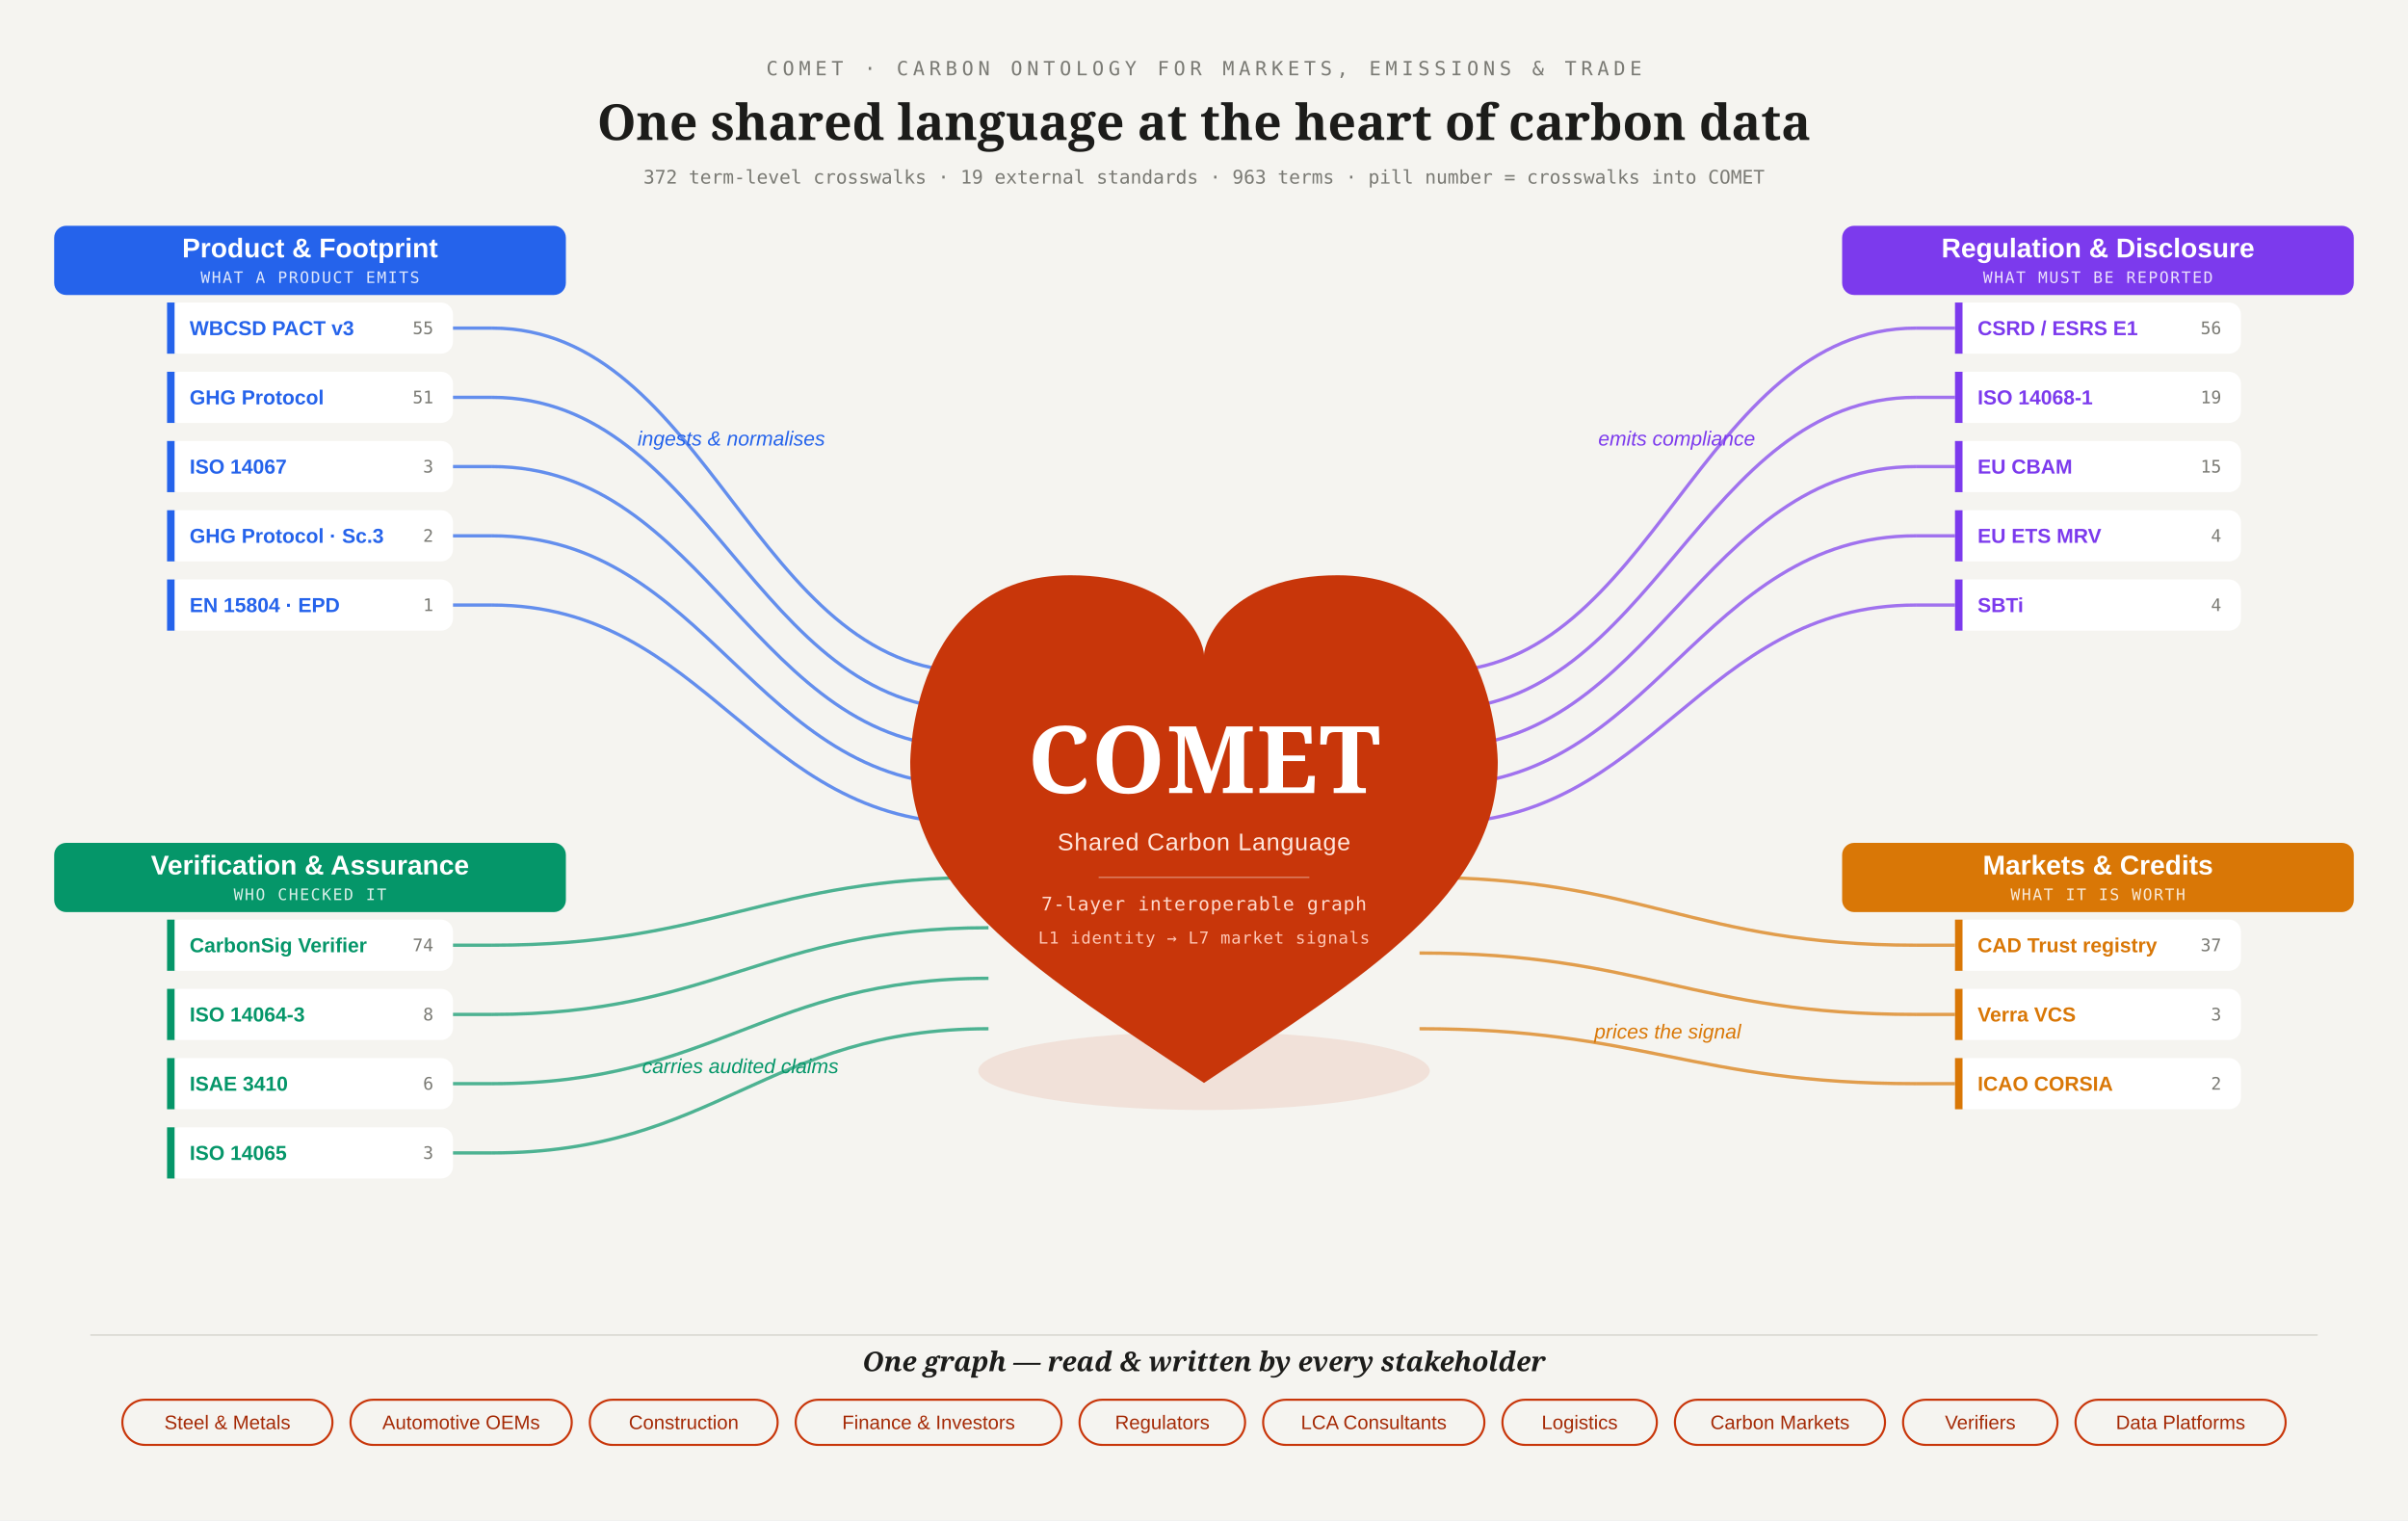
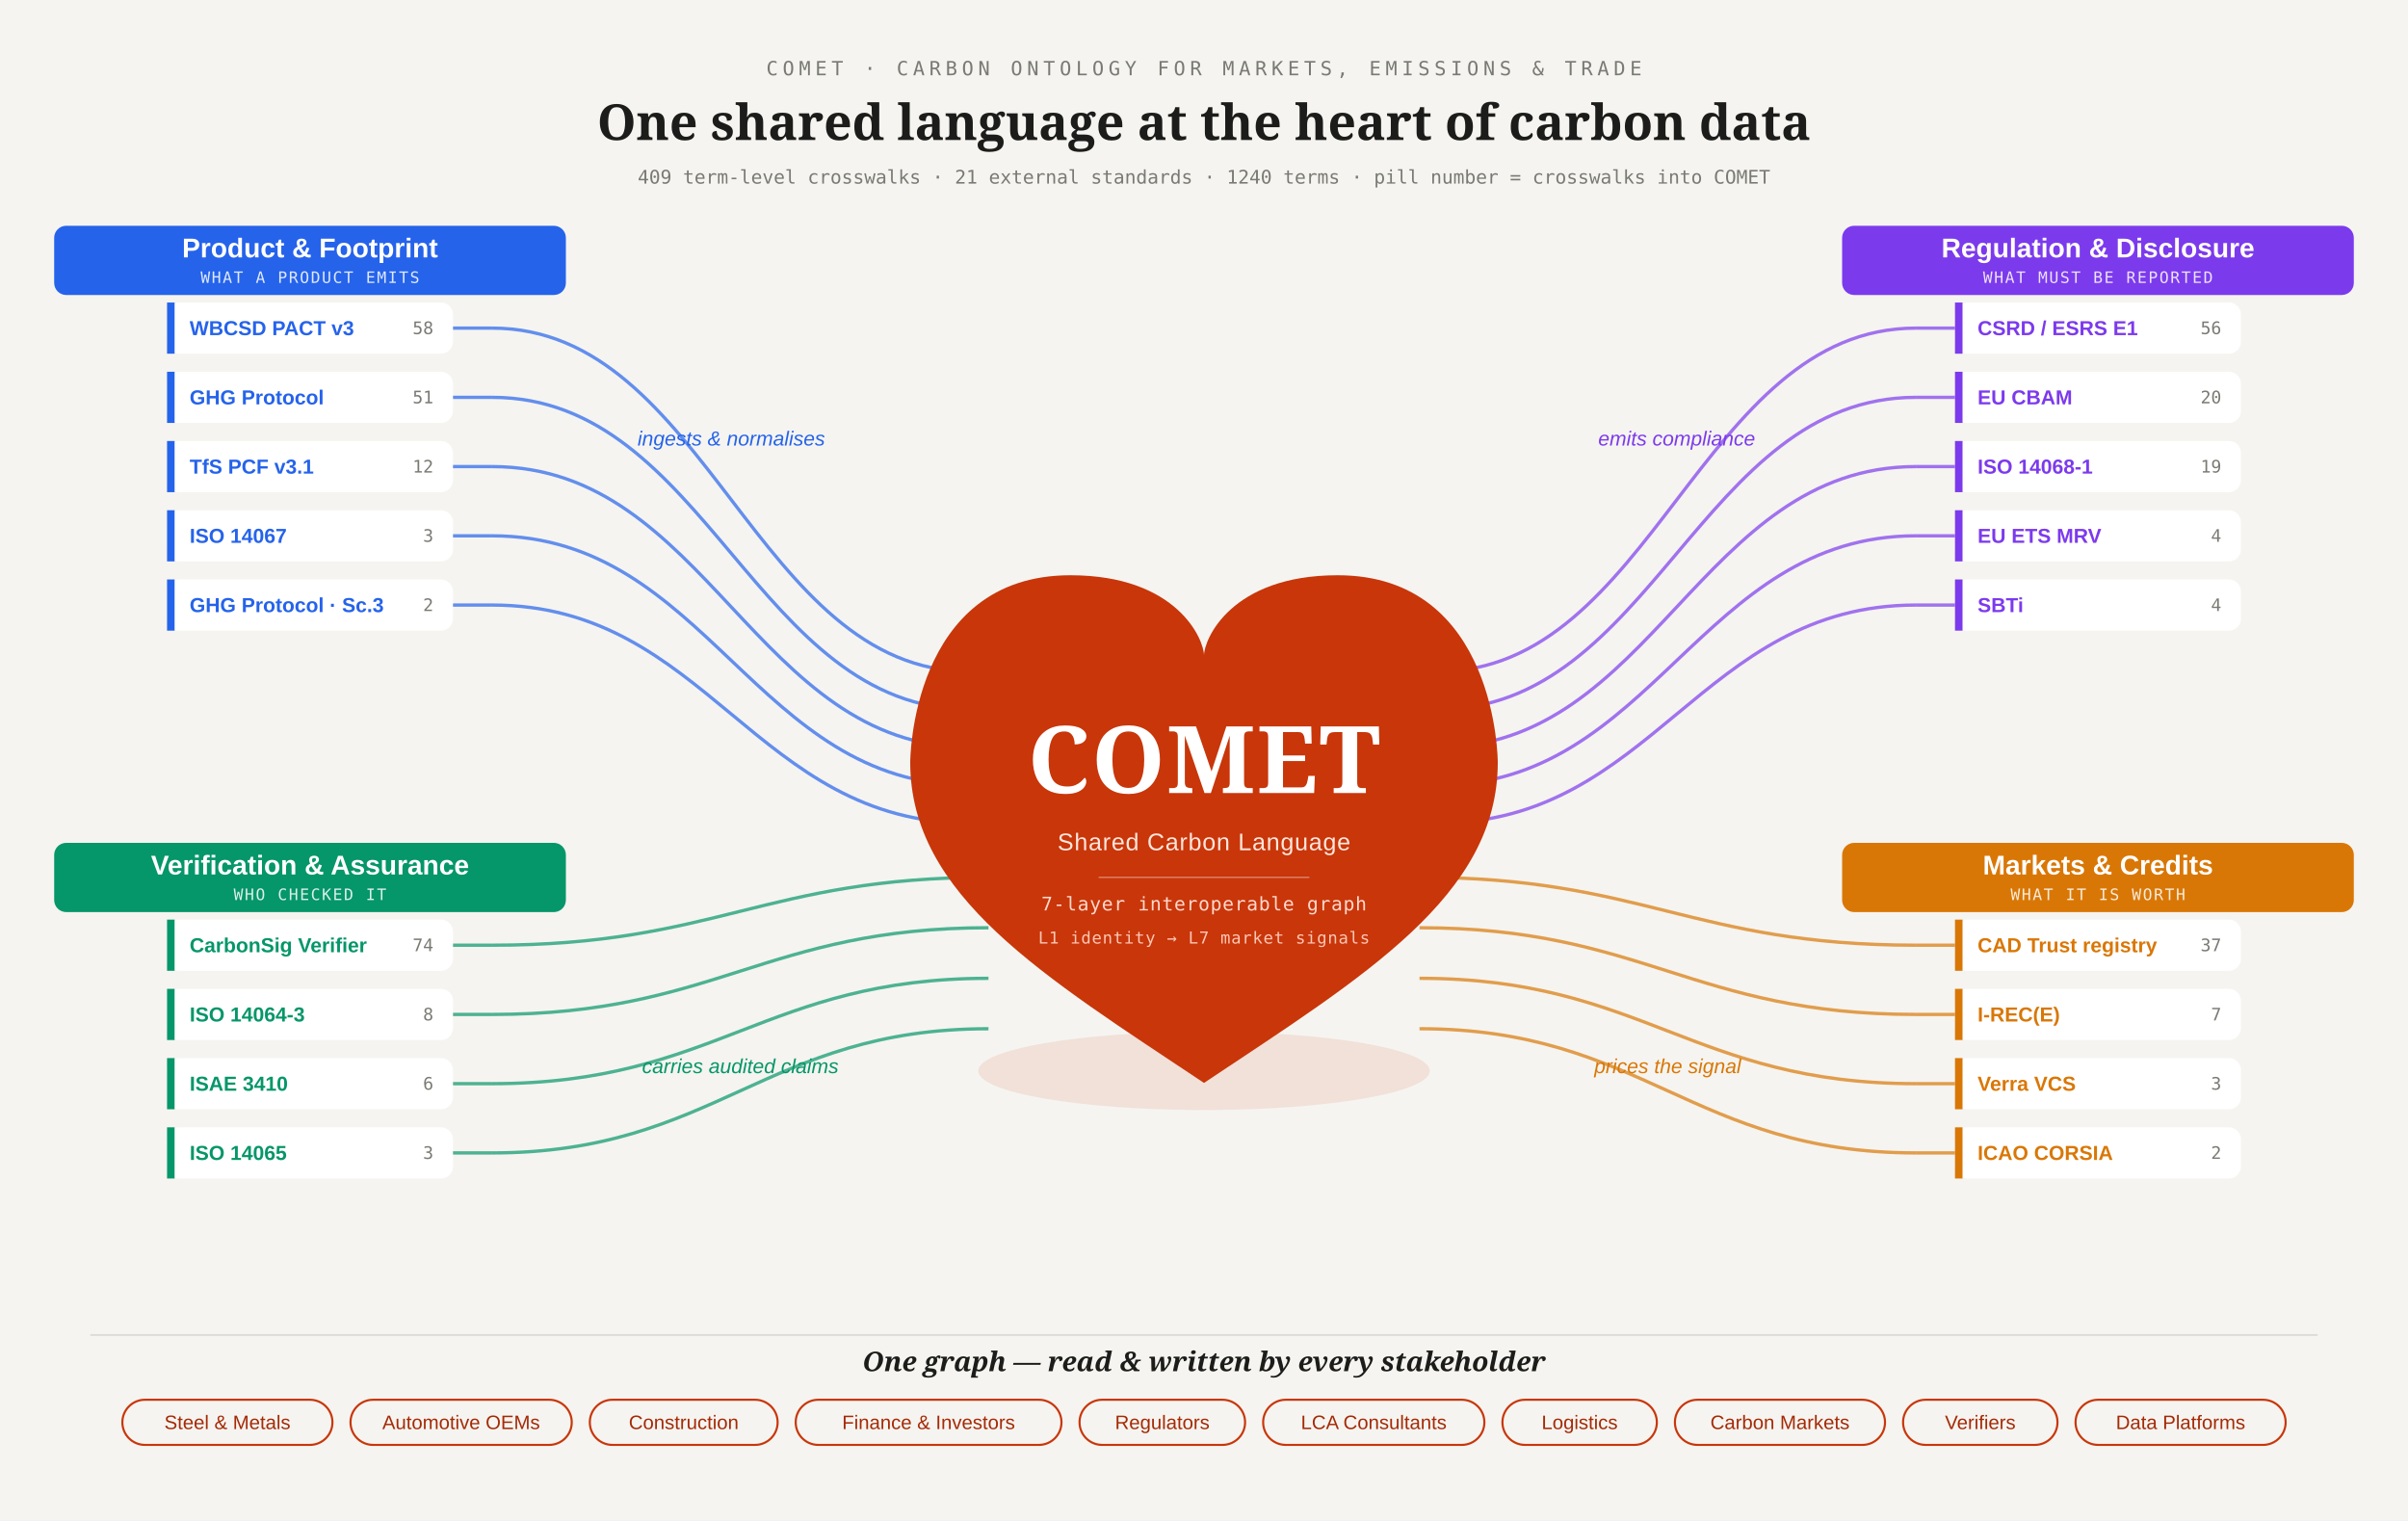
<svg xmlns="http://www.w3.org/2000/svg" viewBox="0 0 1600 1010" font-family="'DM Sans', 'Helvetica Neue', Arial, sans-serif" role="img" aria-label="COMET is the shared language at the heart of carbon data interoperability. Four standards domains — Product and Footprint, Regulation and Disclosure, Verification and Assurance, and Markets and Credits — feed into the COMET graph, which every stakeholder group reads. Each standard shows its number of term-level crosswalks into COMET.">
  <rect width="1600" height="1010" fill="#f5f4f0" />
  <text x="800.0" y="50" text-anchor="middle" font-family="'DM Mono', 'SFMono-Regular', Menlo, monospace" font-size="13" letter-spacing="3" fill="#7a7a74">COMET · CARBON ONTOLOGY FOR MARKETS, EMISSIONS &amp; TRADE</text>
  <text x="800.0" y="93" text-anchor="middle" font-family="'Playfair Display', Georgia, serif" font-size="33" font-weight="700" fill="#1c1c1a">One shared language at the heart of carbon data</text>
-   <text x="800.0" y="122" text-anchor="middle" font-family="'DM Mono', 'SFMono-Regular', Menlo, monospace" font-size="12.5" fill="#7a7a74">372 term-level crosswalks · 19 external standards · 963 terms · pill number = crosswalks into COMET</text>
+   <text x="800.0" y="122" text-anchor="middle" font-family="'DM Mono', 'SFMono-Regular', Menlo, monospace" font-size="12.5" fill="#7a7a74">409 term-level crosswalks · 21 external standards · 1240 terms · pill number = crosswalks into COMET</text>
  <rect x="36" y="150" width="340" height="46" rx="8" fill="#2563eb" />
  <text x="206.0" y="171" text-anchor="middle" font-family="'DM Sans', 'Helvetica Neue', Arial, sans-serif" font-size="18" font-weight="700" fill="#ffffff">Product &amp; Footprint</text>
  <text x="206.0" y="188" text-anchor="middle" font-family="'DM Mono', 'SFMono-Regular', Menlo, monospace" font-size="10.5" fill="#ffffff" opacity="0.85" letter-spacing="1">WHAT A PRODUCT EMITS</text>
  <rect x="111.0" y="201.0" width="190.0" height="34.0" rx="8" fill="#ffffff" />
  <rect x="111.0" y="201.0" width="5" height="34.0" fill="#2563eb" />
  <text x="126.0" y="218.0" dominant-baseline="central" font-family="'DM Sans', 'Helvetica Neue', Arial, sans-serif" font-size="13.5" font-weight="600" fill="#2563eb">WBCSD PACT v3</text>
-   <text x="288.0" y="218.0" text-anchor="end" dominant-baseline="central" font-family="'DM Mono', 'SFMono-Regular', Menlo, monospace" font-size="11.5" fill="#7a7a74">55</text>
+   <text x="288.0" y="218.0" text-anchor="end" dominant-baseline="central" font-family="'DM Mono', 'SFMono-Regular', Menlo, monospace" font-size="11.5" fill="#7a7a74">58</text>
  <rect x="111.0" y="247.0" width="190.0" height="34.0" rx="8" fill="#ffffff" />
  <rect x="111.0" y="247.0" width="5" height="34.0" fill="#2563eb" />
  <text x="126.0" y="264.0" dominant-baseline="central" font-family="'DM Sans', 'Helvetica Neue', Arial, sans-serif" font-size="13.5" font-weight="600" fill="#2563eb">GHG Protocol</text>
  <text x="288.0" y="264.0" text-anchor="end" dominant-baseline="central" font-family="'DM Mono', 'SFMono-Regular', Menlo, monospace" font-size="11.5" fill="#7a7a74">51</text>
  <rect x="111.0" y="293.0" width="190.0" height="34.0" rx="8" fill="#ffffff" />
  <rect x="111.0" y="293.0" width="5" height="34.0" fill="#2563eb" />
-   <text x="126.0" y="310.0" dominant-baseline="central" font-family="'DM Sans', 'Helvetica Neue', Arial, sans-serif" font-size="13.5" font-weight="600" fill="#2563eb">ISO 14067</text>
-   <text x="288.0" y="310.0" text-anchor="end" dominant-baseline="central" font-family="'DM Mono', 'SFMono-Regular', Menlo, monospace" font-size="11.5" fill="#7a7a74">3</text>
+   <text x="126.0" y="310.0" dominant-baseline="central" font-family="'DM Sans', 'Helvetica Neue', Arial, sans-serif" font-size="13.5" font-weight="600" fill="#2563eb">TfS PCF v3.1</text>
+   <text x="288.0" y="310.0" text-anchor="end" dominant-baseline="central" font-family="'DM Mono', 'SFMono-Regular', Menlo, monospace" font-size="11.5" fill="#7a7a74">12</text>
  <rect x="111.0" y="339.0" width="190.0" height="34.0" rx="8" fill="#ffffff" />
  <rect x="111.0" y="339.0" width="5" height="34.0" fill="#2563eb" />
-   <text x="126.0" y="356.0" dominant-baseline="central" font-family="'DM Sans', 'Helvetica Neue', Arial, sans-serif" font-size="13.5" font-weight="600" fill="#2563eb">GHG Protocol · Sc.3</text>
-   <text x="288.0" y="356.0" text-anchor="end" dominant-baseline="central" font-family="'DM Mono', 'SFMono-Regular', Menlo, monospace" font-size="11.5" fill="#7a7a74">2</text>
+   <text x="126.0" y="356.0" dominant-baseline="central" font-family="'DM Sans', 'Helvetica Neue', Arial, sans-serif" font-size="13.5" font-weight="600" fill="#2563eb">ISO 14067</text>
+   <text x="288.0" y="356.0" text-anchor="end" dominant-baseline="central" font-family="'DM Mono', 'SFMono-Regular', Menlo, monospace" font-size="11.5" fill="#7a7a74">3</text>
  <rect x="111.0" y="385.0" width="190.0" height="34.0" rx="8" fill="#ffffff" />
  <rect x="111.0" y="385.0" width="5" height="34.0" fill="#2563eb" />
-   <text x="126.0" y="402.0" dominant-baseline="central" font-family="'DM Sans', 'Helvetica Neue', Arial, sans-serif" font-size="13.5" font-weight="600" fill="#2563eb">EN 15804  ·  EPD</text>
-   <text x="288.0" y="402.0" text-anchor="end" dominant-baseline="central" font-family="'DM Mono', 'SFMono-Regular', Menlo, monospace" font-size="11.5" fill="#7a7a74">1</text>
+   <text x="126.0" y="402.0" dominant-baseline="central" font-family="'DM Sans', 'Helvetica Neue', Arial, sans-serif" font-size="13.5" font-weight="600" fill="#2563eb">GHG Protocol · Sc.3</text>
+   <text x="288.0" y="402.0" text-anchor="end" dominant-baseline="central" font-family="'DM Mono', 'SFMono-Regular', Menlo, monospace" font-size="11.5" fill="#7a7a74">2</text>
  <rect x="36" y="560" width="340" height="46" rx="8" fill="#059669" />
  <text x="206.0" y="581" text-anchor="middle" font-family="'DM Sans', 'Helvetica Neue', Arial, sans-serif" font-size="18" font-weight="700" fill="#ffffff">Verification &amp; Assurance</text>
  <text x="206.0" y="598" text-anchor="middle" font-family="'DM Mono', 'SFMono-Regular', Menlo, monospace" font-size="10.5" fill="#ffffff" opacity="0.85" letter-spacing="1">WHO CHECKED IT</text>
  <rect x="111.0" y="611.0" width="190.0" height="34.0" rx="8" fill="#ffffff" />
  <rect x="111.0" y="611.0" width="5" height="34.0" fill="#059669" />
  <text x="126.0" y="628.0" dominant-baseline="central" font-family="'DM Sans', 'Helvetica Neue', Arial, sans-serif" font-size="13.5" font-weight="600" fill="#059669">CarbonSig Verifier</text>
  <text x="288.0" y="628.0" text-anchor="end" dominant-baseline="central" font-family="'DM Mono', 'SFMono-Regular', Menlo, monospace" font-size="11.5" fill="#7a7a74">74</text>
  <rect x="111.0" y="657.0" width="190.0" height="34.0" rx="8" fill="#ffffff" />
  <rect x="111.0" y="657.0" width="5" height="34.0" fill="#059669" />
  <text x="126.0" y="674.0" dominant-baseline="central" font-family="'DM Sans', 'Helvetica Neue', Arial, sans-serif" font-size="13.5" font-weight="600" fill="#059669">ISO 14064-3</text>
  <text x="288.0" y="674.0" text-anchor="end" dominant-baseline="central" font-family="'DM Mono', 'SFMono-Regular', Menlo, monospace" font-size="11.5" fill="#7a7a74">8</text>
  <rect x="111.0" y="703.0" width="190.0" height="34.0" rx="8" fill="#ffffff" />
  <rect x="111.0" y="703.0" width="5" height="34.0" fill="#059669" />
  <text x="126.0" y="720.0" dominant-baseline="central" font-family="'DM Sans', 'Helvetica Neue', Arial, sans-serif" font-size="13.5" font-weight="600" fill="#059669">ISAE 3410</text>
  <text x="288.0" y="720.0" text-anchor="end" dominant-baseline="central" font-family="'DM Mono', 'SFMono-Regular', Menlo, monospace" font-size="11.5" fill="#7a7a74">6</text>
  <rect x="111.0" y="749.0" width="190.0" height="34.0" rx="8" fill="#ffffff" />
  <rect x="111.0" y="749.0" width="5" height="34.0" fill="#059669" />
  <text x="126.0" y="766.0" dominant-baseline="central" font-family="'DM Sans', 'Helvetica Neue', Arial, sans-serif" font-size="13.5" font-weight="600" fill="#059669">ISO 14065</text>
  <text x="288.0" y="766.0" text-anchor="end" dominant-baseline="central" font-family="'DM Mono', 'SFMono-Regular', Menlo, monospace" font-size="11.5" fill="#7a7a74">3</text>
  <rect x="1224" y="150" width="340" height="46" rx="8" fill="#7c3aed" />
  <text x="1394.0" y="171" text-anchor="middle" font-family="'DM Sans', 'Helvetica Neue', Arial, sans-serif" font-size="18" font-weight="700" fill="#ffffff">Regulation &amp; Disclosure</text>
  <text x="1394.0" y="188" text-anchor="middle" font-family="'DM Mono', 'SFMono-Regular', Menlo, monospace" font-size="10.5" fill="#ffffff" opacity="0.85" letter-spacing="1">WHAT MUST BE REPORTED</text>
  <rect x="1299.0" y="201.0" width="190.0" height="34.0" rx="8" fill="#ffffff" />
  <rect x="1299.0" y="201.0" width="5" height="34.0" fill="#7c3aed" />
  <text x="1314.0" y="218.0" dominant-baseline="central" font-family="'DM Sans', 'Helvetica Neue', Arial, sans-serif" font-size="13.5" font-weight="600" fill="#7c3aed">CSRD / ESRS E1</text>
  <text x="1476.0" y="218.0" text-anchor="end" dominant-baseline="central" font-family="'DM Mono', 'SFMono-Regular', Menlo, monospace" font-size="11.5" fill="#7a7a74">56</text>
  <rect x="1299.0" y="247.0" width="190.0" height="34.0" rx="8" fill="#ffffff" />
  <rect x="1299.0" y="247.0" width="5" height="34.0" fill="#7c3aed" />
-   <text x="1314.0" y="264.0" dominant-baseline="central" font-family="'DM Sans', 'Helvetica Neue', Arial, sans-serif" font-size="13.5" font-weight="600" fill="#7c3aed">ISO 14068-1</text>
-   <text x="1476.0" y="264.0" text-anchor="end" dominant-baseline="central" font-family="'DM Mono', 'SFMono-Regular', Menlo, monospace" font-size="11.5" fill="#7a7a74">19</text>
+   <text x="1314.0" y="264.0" dominant-baseline="central" font-family="'DM Sans', 'Helvetica Neue', Arial, sans-serif" font-size="13.5" font-weight="600" fill="#7c3aed">EU CBAM</text>
+   <text x="1476.0" y="264.0" text-anchor="end" dominant-baseline="central" font-family="'DM Mono', 'SFMono-Regular', Menlo, monospace" font-size="11.5" fill="#7a7a74">20</text>
  <rect x="1299.0" y="293.0" width="190.0" height="34.0" rx="8" fill="#ffffff" />
  <rect x="1299.0" y="293.0" width="5" height="34.0" fill="#7c3aed" />
-   <text x="1314.0" y="310.0" dominant-baseline="central" font-family="'DM Sans', 'Helvetica Neue', Arial, sans-serif" font-size="13.5" font-weight="600" fill="#7c3aed">EU CBAM</text>
-   <text x="1476.0" y="310.0" text-anchor="end" dominant-baseline="central" font-family="'DM Mono', 'SFMono-Regular', Menlo, monospace" font-size="11.5" fill="#7a7a74">15</text>
+   <text x="1314.0" y="310.0" dominant-baseline="central" font-family="'DM Sans', 'Helvetica Neue', Arial, sans-serif" font-size="13.5" font-weight="600" fill="#7c3aed">ISO 14068-1</text>
+   <text x="1476.0" y="310.0" text-anchor="end" dominant-baseline="central" font-family="'DM Mono', 'SFMono-Regular', Menlo, monospace" font-size="11.5" fill="#7a7a74">19</text>
  <rect x="1299.0" y="339.0" width="190.0" height="34.0" rx="8" fill="#ffffff" />
  <rect x="1299.0" y="339.0" width="5" height="34.0" fill="#7c3aed" />
  <text x="1314.0" y="356.0" dominant-baseline="central" font-family="'DM Sans', 'Helvetica Neue', Arial, sans-serif" font-size="13.5" font-weight="600" fill="#7c3aed">EU ETS MRV</text>
  <text x="1476.0" y="356.0" text-anchor="end" dominant-baseline="central" font-family="'DM Mono', 'SFMono-Regular', Menlo, monospace" font-size="11.5" fill="#7a7a74">4</text>
  <rect x="1299.0" y="385.0" width="190.0" height="34.0" rx="8" fill="#ffffff" />
  <rect x="1299.0" y="385.0" width="5" height="34.0" fill="#7c3aed" />
  <text x="1314.0" y="402.0" dominant-baseline="central" font-family="'DM Sans', 'Helvetica Neue', Arial, sans-serif" font-size="13.5" font-weight="600" fill="#7c3aed">SBTi</text>
  <text x="1476.0" y="402.0" text-anchor="end" dominant-baseline="central" font-family="'DM Mono', 'SFMono-Regular', Menlo, monospace" font-size="11.5" fill="#7a7a74">4</text>
  <rect x="1224" y="560" width="340" height="46" rx="8" fill="#d97706" />
  <text x="1394.0" y="581" text-anchor="middle" font-family="'DM Sans', 'Helvetica Neue', Arial, sans-serif" font-size="18" font-weight="700" fill="#ffffff">Markets &amp; Credits</text>
  <text x="1394.0" y="598" text-anchor="middle" font-family="'DM Mono', 'SFMono-Regular', Menlo, monospace" font-size="10.5" fill="#ffffff" opacity="0.85" letter-spacing="1">WHAT IT IS WORTH</text>
  <rect x="1299.0" y="611.0" width="190.0" height="34.0" rx="8" fill="#ffffff" />
  <rect x="1299.0" y="611.0" width="5" height="34.0" fill="#d97706" />
  <text x="1314.0" y="628.0" dominant-baseline="central" font-family="'DM Sans', 'Helvetica Neue', Arial, sans-serif" font-size="13.5" font-weight="600" fill="#d97706">CAD Trust registry</text>
  <text x="1476.0" y="628.0" text-anchor="end" dominant-baseline="central" font-family="'DM Mono', 'SFMono-Regular', Menlo, monospace" font-size="11.5" fill="#7a7a74">37</text>
  <rect x="1299.0" y="657.0" width="190.0" height="34.0" rx="8" fill="#ffffff" />
  <rect x="1299.0" y="657.0" width="5" height="34.0" fill="#d97706" />
-   <text x="1314.0" y="674.0" dominant-baseline="central" font-family="'DM Sans', 'Helvetica Neue', Arial, sans-serif" font-size="13.5" font-weight="600" fill="#d97706">Verra VCS</text>
-   <text x="1476.0" y="674.0" text-anchor="end" dominant-baseline="central" font-family="'DM Mono', 'SFMono-Regular', Menlo, monospace" font-size="11.5" fill="#7a7a74">3</text>
+   <text x="1314.0" y="674.0" dominant-baseline="central" font-family="'DM Sans', 'Helvetica Neue', Arial, sans-serif" font-size="13.5" font-weight="600" fill="#d97706">I-REC(E)</text>
+   <text x="1476.0" y="674.0" text-anchor="end" dominant-baseline="central" font-family="'DM Mono', 'SFMono-Regular', Menlo, monospace" font-size="11.5" fill="#7a7a74">7</text>
  <rect x="1299.0" y="703.0" width="190.0" height="34.0" rx="8" fill="#ffffff" />
  <rect x="1299.0" y="703.0" width="5" height="34.0" fill="#d97706" />
-   <text x="1314.0" y="720.0" dominant-baseline="central" font-family="'DM Sans', 'Helvetica Neue', Arial, sans-serif" font-size="13.5" font-weight="600" fill="#d97706">ICAO CORSIA</text>
-   <text x="1476.0" y="720.0" text-anchor="end" dominant-baseline="central" font-family="'DM Mono', 'SFMono-Regular', Menlo, monospace" font-size="11.5" fill="#7a7a74">2</text>
+   <text x="1314.0" y="720.0" dominant-baseline="central" font-family="'DM Sans', 'Helvetica Neue', Arial, sans-serif" font-size="13.5" font-weight="600" fill="#d97706">Verra VCS</text>
+   <text x="1476.0" y="720.0" text-anchor="end" dominant-baseline="central" font-family="'DM Mono', 'SFMono-Regular', Menlo, monospace" font-size="11.5" fill="#7a7a74">3</text>
+   <rect x="1299.0" y="749.0" width="190.0" height="34.0" rx="8" fill="#ffffff" />
+   <rect x="1299.0" y="749.0" width="5" height="34.0" fill="#d97706" />
+   <text x="1314.0" y="766.0" dominant-baseline="central" font-family="'DM Sans', 'Helvetica Neue', Arial, sans-serif" font-size="13.5" font-weight="600" fill="#d97706">ICAO CORSIA</text>
+   <text x="1476.0" y="766.0" text-anchor="end" dominant-baseline="central" font-family="'DM Mono', 'SFMono-Regular', Menlo, monospace" font-size="11.5" fill="#7a7a74">2</text>
  <line x1="301.0" y1="218.0" x2="327.0" y2="218.0" stroke="#2563eb" stroke-width="2.2" opacity="0.7" />
  <path d="M 327.0,218.0 C 470.0,218.0 501.8,446.2 644.8,446.2" fill="none" stroke="#2563eb" stroke-width="2.2" opacity="0.7" />
  <line x1="301.0" y1="264.0" x2="327.0" y2="264.0" stroke="#2563eb" stroke-width="2.2" opacity="0.7" />
  <path d="M 327.0,264.0 C 470.0,264.0 501.8,471.4 644.8,471.4" fill="none" stroke="#2563eb" stroke-width="2.2" opacity="0.7" />
  <line x1="301.0" y1="310.0" x2="327.0" y2="310.0" stroke="#2563eb" stroke-width="2.2" opacity="0.7" />
  <path d="M 327.0,310.0 C 470.0,310.0 501.8,496.6 644.8,496.6" fill="none" stroke="#2563eb" stroke-width="2.2" opacity="0.7" />
  <line x1="301.0" y1="356.0" x2="327.0" y2="356.0" stroke="#2563eb" stroke-width="2.2" opacity="0.7" />
  <path d="M 327.0,356.0 C 470.0,356.0 501.8,521.7 644.8,521.7" fill="none" stroke="#2563eb" stroke-width="2.2" opacity="0.7" />
  <line x1="301.0" y1="402.0" x2="327.0" y2="402.0" stroke="#2563eb" stroke-width="2.2" opacity="0.7" />
  <path d="M 327.0,402.0 C 470.0,402.0 501.8,546.9 644.8,546.9" fill="none" stroke="#2563eb" stroke-width="2.2" opacity="0.7" />
  <text x="485.9" y="296.0" text-anchor="middle" font-family="'DM Sans', 'Helvetica Neue', Arial, sans-serif" font-size="13.5" font-style="italic" fill="#2563eb">ingests &amp; normalises</text>
  <line x1="301.0" y1="628.0" x2="327.0" y2="628.0" stroke="#059669" stroke-width="2.2" opacity="0.7" />
  <path d="M 327.0,628.0 C 475.4,628.0 508.4,582.9 656.8,582.9" fill="none" stroke="#059669" stroke-width="2.2" opacity="0.7" />
  <line x1="301.0" y1="674.0" x2="327.0" y2="674.0" stroke="#059669" stroke-width="2.2" opacity="0.7" />
  <path d="M 327.0,674.0 C 475.4,674.0 508.4,616.4 656.8,616.4" fill="none" stroke="#059669" stroke-width="2.2" opacity="0.7" />
  <line x1="301.0" y1="720.0" x2="327.0" y2="720.0" stroke="#059669" stroke-width="2.2" opacity="0.7" />
  <path d="M 327.0,720.0 C 475.4,720.0 508.4,650.0 656.8,650.0" fill="none" stroke="#059669" stroke-width="2.2" opacity="0.7" />
  <line x1="301.0" y1="766.0" x2="327.0" y2="766.0" stroke="#059669" stroke-width="2.2" opacity="0.7" />
  <path d="M 327.0,766.0 C 475.4,766.0 508.4,683.5 656.8,683.5" fill="none" stroke="#059669" stroke-width="2.2" opacity="0.7" />
  <text x="491.9" y="713.0" text-anchor="middle" font-family="'DM Sans', 'Helvetica Neue', Arial, sans-serif" font-size="13.5" font-style="italic" fill="#059669">carries audited claims</text>
  <line x1="1299.0" y1="218.0" x2="1273.0" y2="218.0" stroke="#7c3aed" stroke-width="2.2" opacity="0.7" />
  <path d="M 1273.0,218.0 C 1130.0,218.0 1098.2,446.2 955.2,446.2" fill="none" stroke="#7c3aed" stroke-width="2.2" opacity="0.7" />
  <line x1="1299.0" y1="264.0" x2="1273.0" y2="264.0" stroke="#7c3aed" stroke-width="2.2" opacity="0.7" />
  <path d="M 1273.0,264.0 C 1130.0,264.0 1098.2,471.4 955.2,471.4" fill="none" stroke="#7c3aed" stroke-width="2.2" opacity="0.7" />
  <line x1="1299.0" y1="310.0" x2="1273.0" y2="310.0" stroke="#7c3aed" stroke-width="2.2" opacity="0.7" />
  <path d="M 1273.0,310.0 C 1130.0,310.0 1098.2,496.6 955.2,496.6" fill="none" stroke="#7c3aed" stroke-width="2.2" opacity="0.7" />
  <line x1="1299.0" y1="356.0" x2="1273.0" y2="356.0" stroke="#7c3aed" stroke-width="2.2" opacity="0.7" />
  <path d="M 1273.0,356.0 C 1130.0,356.0 1098.2,521.7 955.2,521.7" fill="none" stroke="#7c3aed" stroke-width="2.2" opacity="0.7" />
  <line x1="1299.0" y1="402.0" x2="1273.0" y2="402.0" stroke="#7c3aed" stroke-width="2.2" opacity="0.7" />
  <path d="M 1273.0,402.0 C 1130.0,402.0 1098.2,546.9 955.2,546.9" fill="none" stroke="#7c3aed" stroke-width="2.2" opacity="0.7" />
  <text x="1114.1" y="296.0" text-anchor="middle" font-family="'DM Sans', 'Helvetica Neue', Arial, sans-serif" font-size="13.5" font-style="italic" fill="#7c3aed">emits compliance</text>
  <line x1="1299.0" y1="628.0" x2="1273.0" y2="628.0" stroke="#d97706" stroke-width="2.2" opacity="0.7" />
  <path d="M 1273.0,628.0 C 1124.6,628.0 1091.6,582.9 943.2,582.9" fill="none" stroke="#d97706" stroke-width="2.2" opacity="0.7" />
  <line x1="1299.0" y1="674.0" x2="1273.0" y2="674.0" stroke="#d97706" stroke-width="2.2" opacity="0.7" />
-   <path d="M 1273.0,674.0 C 1124.6,674.0 1091.6,633.2 943.2,633.2" fill="none" stroke="#d97706" stroke-width="2.2" opacity="0.7" />
+   <path d="M 1273.0,674.0 C 1124.6,674.0 1091.6,616.4 943.2,616.4" fill="none" stroke="#d97706" stroke-width="2.2" opacity="0.7" />
  <line x1="1299.0" y1="720.0" x2="1273.0" y2="720.0" stroke="#d97706" stroke-width="2.2" opacity="0.7" />
-   <path d="M 1273.0,720.0 C 1124.6,720.0 1091.6,683.5 943.2,683.5" fill="none" stroke="#d97706" stroke-width="2.2" opacity="0.7" />
-   <text x="1108.1" y="690.0" text-anchor="middle" font-family="'DM Sans', 'Helvetica Neue', Arial, sans-serif" font-size="13.5" font-style="italic" fill="#d97706">prices the signal</text>
+   <path d="M 1273.0,720.0 C 1124.6,720.0 1091.6,650.0 943.2,650.0" fill="none" stroke="#d97706" stroke-width="2.2" opacity="0.7" />
+   <line x1="1299.0" y1="766.0" x2="1273.0" y2="766.0" stroke="#d97706" stroke-width="2.2" opacity="0.7" />
+   <path d="M 1273.0,766.0 C 1124.6,766.0 1091.6,683.5 943.2,683.5" fill="none" stroke="#d97706" stroke-width="2.2" opacity="0.7" />
+   <text x="1108.1" y="713.0" text-anchor="middle" font-family="'DM Sans', 'Helvetica Neue', Arial, sans-serif" font-size="13.5" font-style="italic" fill="#d97706">prices the signal</text>
  <ellipse cx="800" cy="711.5" rx="150" ry="26" fill="#c8360a" opacity="0.10" />
  <path d="M 800.0,435.5 C 800.0,424.9 782.2,382.2 711.2,382.2 C 604.8,382.2 604.8,506.5 604.8,506.5 C 604.8,595.2 693.5,648.5 800.0,719.5 C 906.5,648.5 995.2,595.2 995.2,506.5 C 995.2,506.5 995.2,382.2 888.8,382.2 C 817.8,382.2 800.0,424.9 800.0,435.5 Z" fill="#c8360a" />
  <text x="800" y="526.9" text-anchor="middle" font-family="'Playfair Display', Georgia, serif" font-size="62" font-weight="700" fill="#ffffff" letter-spacing="1">COMET</text>
  <text x="800" y="564.9" text-anchor="middle" font-family="'DM Sans', 'Helvetica Neue', Arial, sans-serif" font-size="16" font-weight="500" fill="#ffe6dc" letter-spacing="0.5">Shared Carbon Language</text>
  <line x1="730" y1="582.9" x2="870" y2="582.9" stroke="#ffffff" stroke-opacity="0.35" stroke-width="1" />
  <text x="800" y="604.9" text-anchor="middle" font-family="'DM Mono', 'SFMono-Regular', Menlo, monospace" font-size="12.5" fill="#ffd9cc" letter-spacing="0.5">7-layer interoperable graph</text>
  <text x="800" y="626.9" text-anchor="middle" font-family="'DM Mono', 'SFMono-Regular', Menlo, monospace" font-size="11" fill="#ffc7b5" letter-spacing="0.5">L1 identity → L7 market signals</text>
  <line x1="60" y1="887" x2="1540" y2="887" stroke="#d8d7d0" stroke-width="1" />
  <text x="800.0" y="911" text-anchor="middle" font-family="'Playfair Display', Georgia, serif" font-size="18" font-style="italic" font-weight="600" fill="#1c1c1a">One graph — read &amp; written by every stakeholder</text>
  <rect x="81.3" y="930.0" width="139.6" height="30" rx="15" fill="none" stroke="#c8360a" stroke-width="1.4" />
  <text x="151.1" y="945.0" text-anchor="middle" dominant-baseline="central" font-family="'DM Sans', 'Helvetica Neue', Arial, sans-serif" font-size="13" font-weight="500" fill="#a52a06">Steel &amp; Metals</text>
  <rect x="232.9" y="930.0" width="147.0" height="30" rx="15" fill="none" stroke="#c8360a" stroke-width="1.4" />
  <text x="306.4" y="945.0" text-anchor="middle" dominant-baseline="central" font-family="'DM Sans', 'Helvetica Neue', Arial, sans-serif" font-size="13" font-weight="500" fill="#a52a06">Automotive OEMs</text>
  <rect x="391.9" y="930.0" width="124.8" height="30" rx="15" fill="none" stroke="#c8360a" stroke-width="1.4" />
  <text x="454.3" y="945.0" text-anchor="middle" dominant-baseline="central" font-family="'DM Sans', 'Helvetica Neue', Arial, sans-serif" font-size="13" font-weight="500" fill="#a52a06">Construction</text>
  <rect x="528.7" y="930.0" width="176.6" height="30" rx="15" fill="none" stroke="#c8360a" stroke-width="1.4" />
  <text x="617.0" y="945.0" text-anchor="middle" dominant-baseline="central" font-family="'DM Sans', 'Helvetica Neue', Arial, sans-serif" font-size="13" font-weight="500" fill="#a52a06">Finance &amp; Investors</text>
  <rect x="717.3" y="930.0" width="110.0" height="30" rx="15" fill="none" stroke="#c8360a" stroke-width="1.4" />
  <text x="772.3" y="945.0" text-anchor="middle" dominant-baseline="central" font-family="'DM Sans', 'Helvetica Neue', Arial, sans-serif" font-size="13" font-weight="500" fill="#a52a06">Regulators</text>
  <rect x="839.3" y="930.0" width="147.0" height="30" rx="15" fill="none" stroke="#c8360a" stroke-width="1.4" />
  <text x="912.8" y="945.0" text-anchor="middle" dominant-baseline="central" font-family="'DM Sans', 'Helvetica Neue', Arial, sans-serif" font-size="13" font-weight="500" fill="#a52a06">LCA Consultants</text>
  <rect x="998.3" y="930.0" width="102.6" height="30" rx="15" fill="none" stroke="#c8360a" stroke-width="1.4" />
  <text x="1049.6" y="945.0" text-anchor="middle" dominant-baseline="central" font-family="'DM Sans', 'Helvetica Neue', Arial, sans-serif" font-size="13" font-weight="500" fill="#a52a06">Logistics</text>
  <rect x="1112.9" y="930.0" width="139.6" height="30" rx="15" fill="none" stroke="#c8360a" stroke-width="1.4" />
  <text x="1182.7" y="945.0" text-anchor="middle" dominant-baseline="central" font-family="'DM Sans', 'Helvetica Neue', Arial, sans-serif" font-size="13" font-weight="500" fill="#a52a06">Carbon Markets</text>
  <rect x="1264.5" y="930.0" width="102.6" height="30" rx="15" fill="none" stroke="#c8360a" stroke-width="1.4" />
  <text x="1315.8" y="945.0" text-anchor="middle" dominant-baseline="central" font-family="'DM Sans', 'Helvetica Neue', Arial, sans-serif" font-size="13" font-weight="500" fill="#a52a06">Verifiers</text>
  <rect x="1379.1" y="930.0" width="139.6" height="30" rx="15" fill="none" stroke="#c8360a" stroke-width="1.4" />
  <text x="1448.9" y="945.0" text-anchor="middle" dominant-baseline="central" font-family="'DM Sans', 'Helvetica Neue', Arial, sans-serif" font-size="13" font-weight="500" fill="#a52a06">Data Platforms</text>
</svg>
